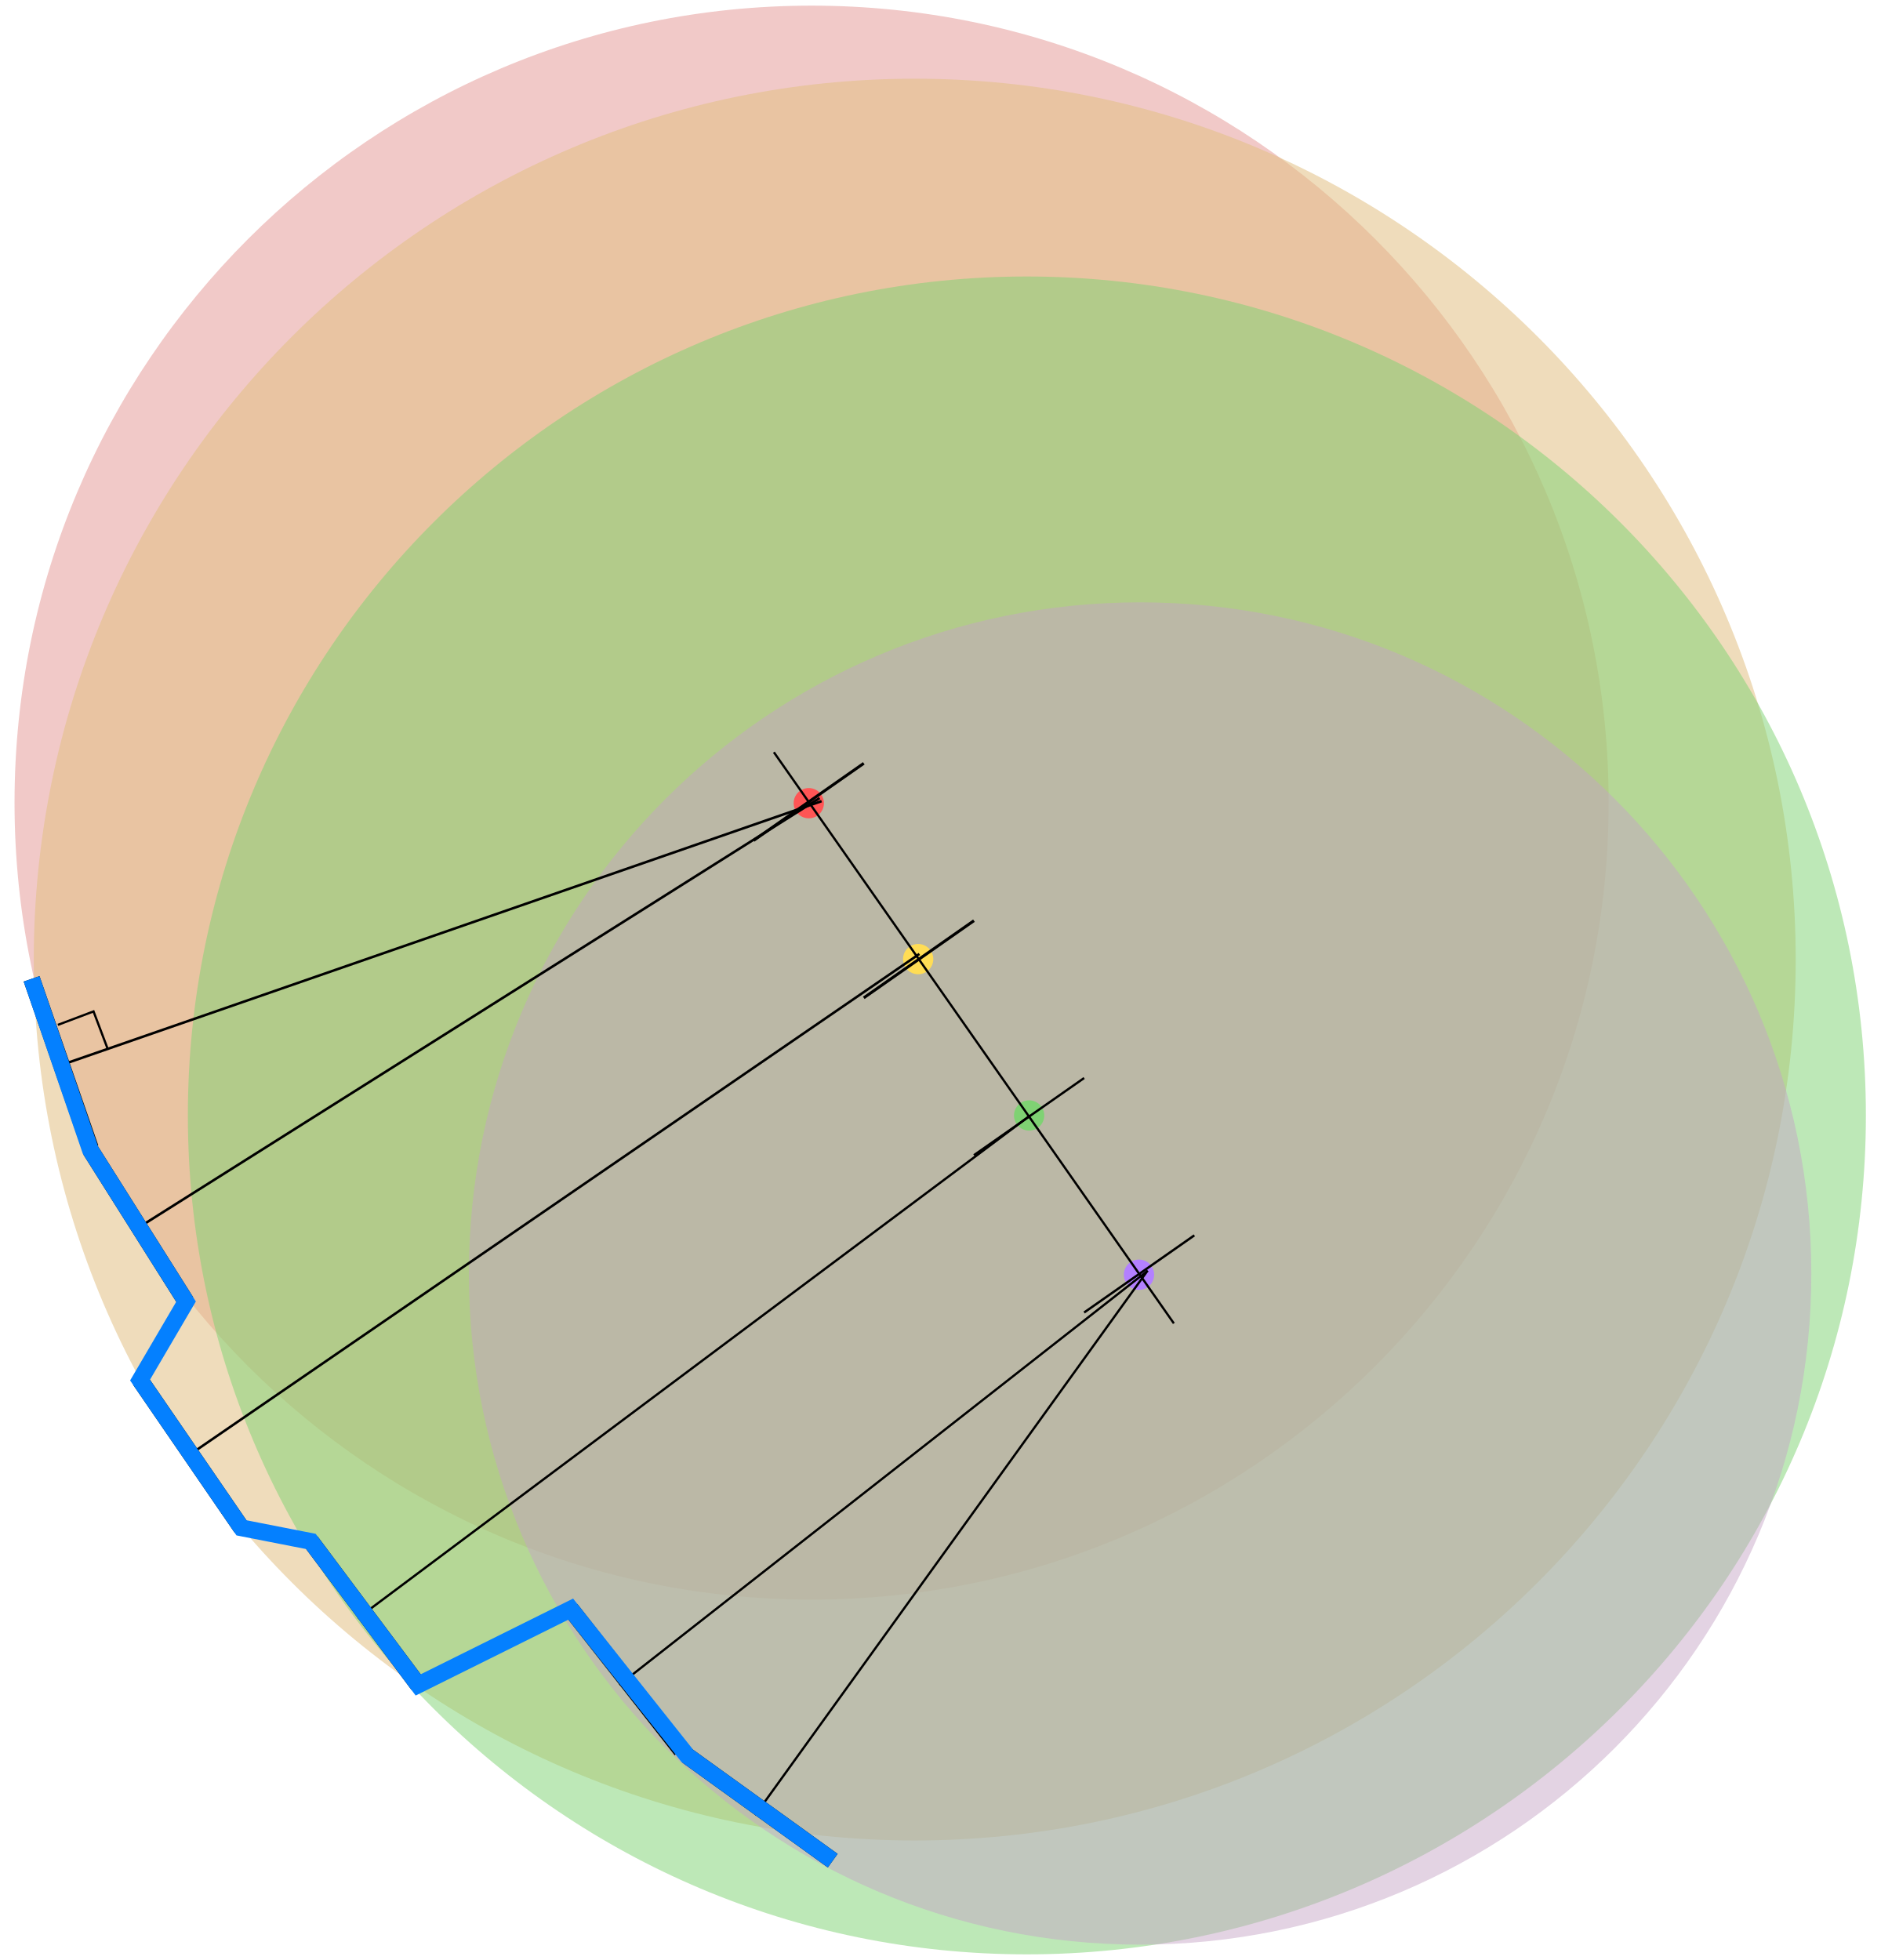
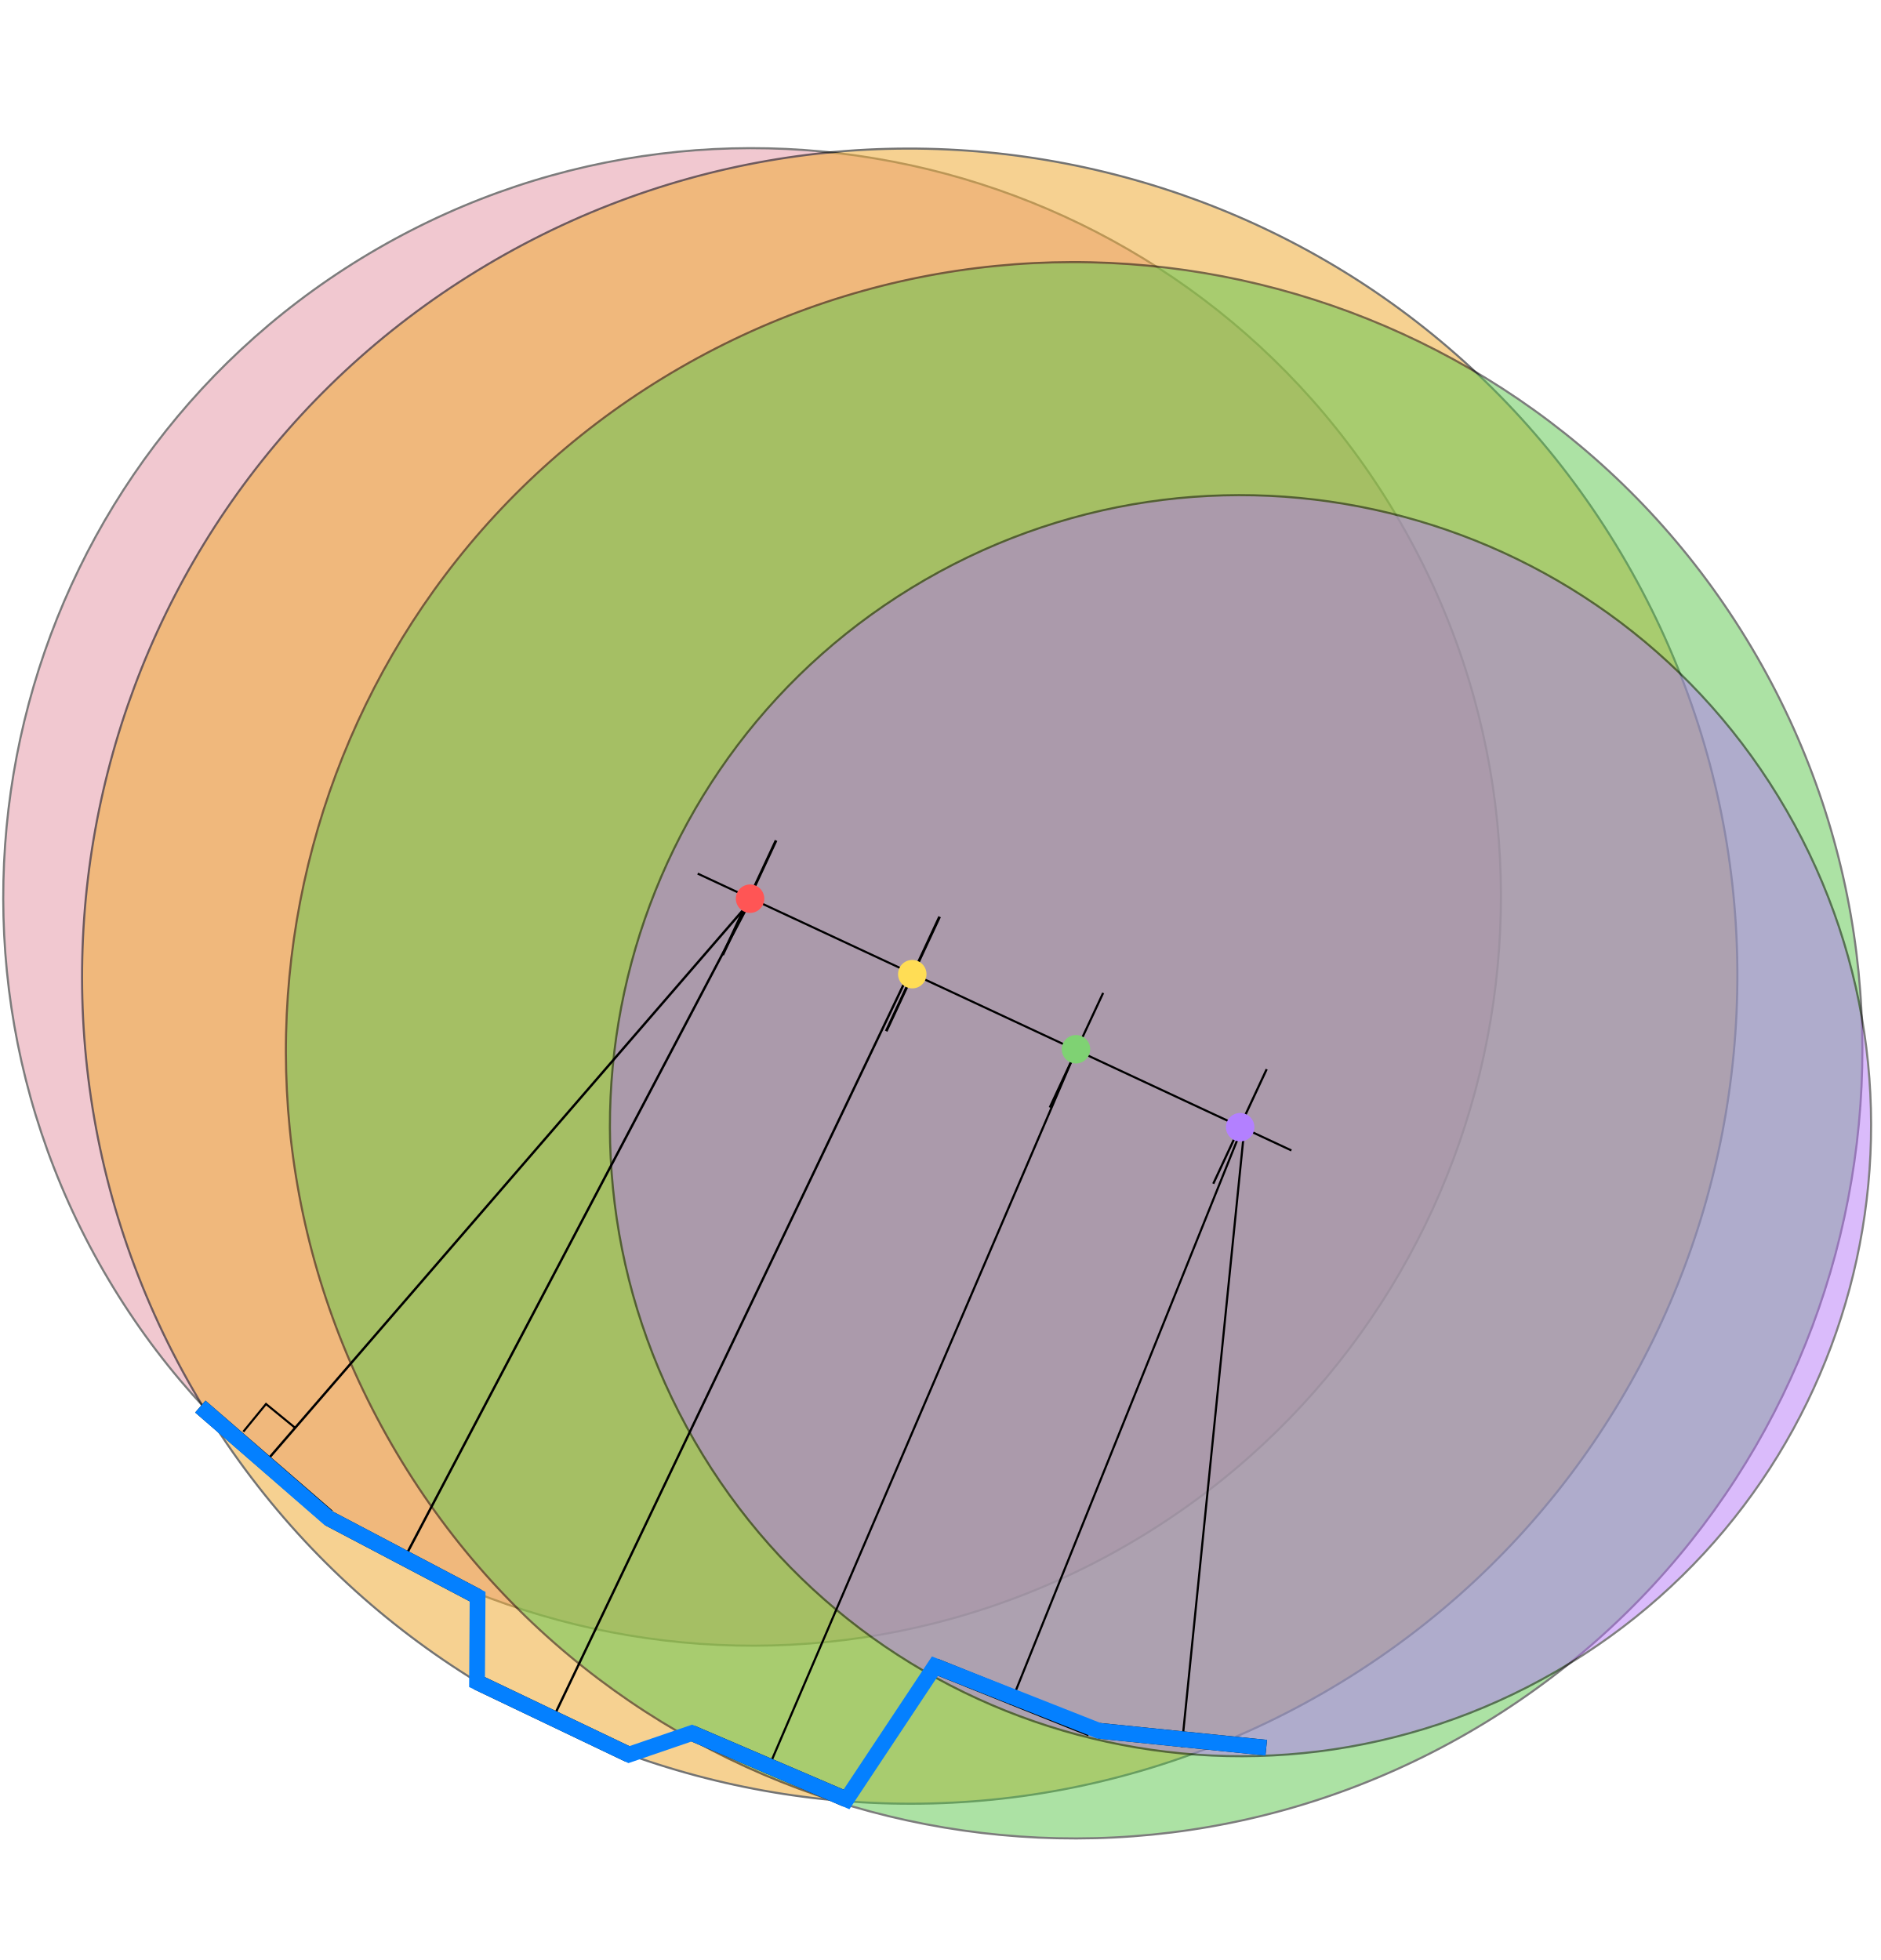
<svg xmlns="http://www.w3.org/2000/svg" width="165mm" height="172mm" viewBox="0 0 165 172" version="1.1" id="svg8">
  <defs id="defs2" />
  <g id="layer1" transform="translate(0,-125)">
-     <g id="g4803" transform="matrix(0.7362055,0,0,0.7362055,21.6299,130.4558)">
-       <circle r="95" cy="88.262" cx="67.352" id="path4597" style="opacity:0.512;fill:#e18e8b;fill-opacity:0.933;stroke:none;stroke-width:0.265;stroke-miterlimit:4;stroke-dasharray:none;stroke-opacity:1" />
-       <circle r="105" cy="106.971" cx="79.646" id="path4599" style="opacity:0.55;fill:#e1c083;fill-opacity:1;stroke:none;stroke-width:0.265;stroke-miterlimit:4;stroke-dasharray:none;stroke-opacity:1" />
-       <circle r="100" cy="125.547" cx="93.01" id="path4601" style="opacity:0.514;fill:#7fd273;fill-opacity:1;stroke:none;stroke-width:0.265;stroke-miterlimit:4;stroke-dasharray:none;stroke-opacity:1" />
-       <circle r="80" cy="144.389" cx="106.507" id="path4603" style="opacity:0.503;fill:#c4a3c5;fill-opacity:0.961;stroke:none;stroke-width:0.265;stroke-miterlimit:4;stroke-dasharray:none;stroke-opacity:1" />
-       <circle r="1.804" cy="88.329" cx="67.018" id="path4609" style="opacity:1;fill:#ff5555;fill-opacity:1;stroke:none;stroke-width:0.265;stroke-miterlimit:4;stroke-dasharray:none;stroke-opacity:1" />
-       <circle r="1.804" cy="106.915" cx="80.053" id="path4609-3" style="opacity:1;fill:#ffdd55;fill-opacity:1;stroke:none;stroke-width:0.265;stroke-miterlimit:4;stroke-dasharray:none;stroke-opacity:1" />
-       <circle r="1.804" cy="125.552" cx="93.277" id="path4609-6" style="opacity:1;fill:#7fd273;fill-opacity:1;stroke:none;stroke-width:0.265;stroke-miterlimit:4;stroke-dasharray:none;stroke-opacity:1" />
-       <circle r="1.804" cy="144.533" cx="106.373" id="path4609-6-9" style="opacity:1;fill:#b380ff;fill-opacity:1;stroke:none;stroke-width:0.265;stroke-miterlimit:4;stroke-dasharray:none;stroke-opacity:1" />
-       <g transform="rotate(55,126.7796,114.8124)" id="g4595">
-         <path style="fill:none;stroke:#000000;stroke-width:0.265px;stroke-linecap:butt;stroke-linejoin:miter;stroke-opacity:1" d="M 63.44,148.5 H 146.56" id="path4518" />
-         <g id="g4587" transform="translate(40.25679)">
-           <path id="path4520-8" d="m 30.417,140.482 v 16.036" style="fill:none;stroke:#000000;stroke-width:0.347px;stroke-linecap:butt;stroke-linejoin:miter;stroke-opacity:1" />
-           <path id="path4520-6" d="m 53.313,140.482 v 16.036" style="fill:none;stroke:#000000;stroke-width:0.347px;stroke-linecap:butt;stroke-linejoin:miter;stroke-opacity:1" />
-           <path id="path4520-0" d="m 76.208,140.482 v 16.036" style="fill:none;stroke:#000000;stroke-width:0.272px;stroke-linecap:butt;stroke-linejoin:miter;stroke-opacity:1" />
-           <path id="path4520-4" d="m 99.104,140.482 v 16.036" style="fill:none;stroke:#000000;stroke-width:0.278px;stroke-linecap:butt;stroke-linejoin:miter;stroke-opacity:1" />
-         </g>
+     <circle style="opacity:0.512;fill:#e18b9c;fill-opacity:0.933;stroke:#000000;stroke-width:0.183;stroke-miterlimit:4;stroke-dasharray:none;stroke-opacity:1" id="path4597" cx="-44.703" cy="209.414" r="65.697" transform="rotate(-30)" />
+     <circle style="opacity:0.55;fill:#eeac37;fill-opacity:1;stroke:#000000;stroke-width:0.183;stroke-miterlimit:4;stroke-dasharray:none;stroke-opacity:1" id="path4599" cx="-36.201" cy="222.352" r="72.612" transform="rotate(-30)" />
+     <circle style="opacity:0.514;fill:#5dc64e;fill-opacity:1;stroke:#000000;stroke-width:0.183;stroke-miterlimit:4;stroke-dasharray:none;stroke-opacity:1" id="path4601" cx="-26.959" cy="235.198" r="69.154" transform="rotate(-30)" />
+     <circle style="opacity:0.503;fill:#b271f7;fill-opacity:0.961;stroke:#000000;stroke-width:0.183;stroke-miterlimit:4;stroke-dasharray:none;stroke-opacity:1" id="path4603" cx="-17.625" cy="248.228" r="55.324" transform="rotate(-30)" />
+     <g id="g4672" transform="matrix(0.2981236,-0.6239845,0.6239845,0.2981236,-38.2529,219.1984)">
+       <path id="path4651-2" d="m -19.749,137.822 v 21.356" style="fill:none;stroke:#000000;stroke-width:2;stroke-linecap:butt;stroke-linejoin:miter;stroke-miterlimit:4;stroke-dasharray:none;stroke-opacity:1" />
+       <path id="path4668" d="m -19.419,148.5 h 105" style="fill:none;stroke:#000000;stroke-width:0.294px;stroke-linecap:butt;stroke-linejoin:miter;stroke-opacity:1" />
+     </g>
+     <g id="g4693" transform="matrix(0.322119,-0.6119426,0.6119426,0.322119,2.953043,151.1177)">
+       <path id="path4651-5" d="m -119.629,105.272 v 21.356" style="fill:none;stroke:#000000;stroke-width:2;stroke-linecap:butt;stroke-linejoin:miter;stroke-miterlimit:4;stroke-dasharray:none;stroke-opacity:1" />
+       <path id="path4689" d="m -118.732,116.138 h 95" style="fill:none;stroke:#000000;stroke-width:0.3px;stroke-linecap:butt;stroke-linejoin:miter;stroke-opacity:1" />
+     </g>
+     <g id="g4693-7" transform="matrix(0.452408,-0.5230309,0.5230309,0.452408,16.63779,138.237)">
+       <path id="path4651-5-4" d="m -119.629,105.272 v 21.356" style="fill:none;stroke:#000000;stroke-width:2;stroke-linecap:butt;stroke-linejoin:miter;stroke-miterlimit:4;stroke-dasharray:none;stroke-opacity:1" />
+       <path id="path4689-9" d="m -118.732,116.138 h 95" style="fill:none;stroke:#000000;stroke-width:0.3px;stroke-linecap:butt;stroke-linejoin:miter;stroke-opacity:1" />
+     </g>
+     <g id="g4735" transform="matrix(0.2725405,-0.6355753,0.6355753,0.2725405,14.09816,150.3072)">
+       <path id="path4651-9" d="m -141.93,134.187 v 21.356" style="fill:none;stroke:#000000;stroke-width:2;stroke-linecap:butt;stroke-linejoin:miter;stroke-miterlimit:4;stroke-dasharray:none;stroke-opacity:1" />
+       <path id="path4731" d="m -142.93,144.865 h 100" style="fill:none;stroke:#000000;stroke-width:0.272px;stroke-linecap:butt;stroke-linejoin:miter;stroke-opacity:1" />
+     </g>
+     <g id="g4741" transform="matrix(0.2580148,-0.6416095,0.6416095,0.2580148,52.11425,164.5132)">
+       <path id="path4651" d="m -127,97.712 v 21.356" style="fill:none;stroke:#000000;stroke-width:2;stroke-linecap:butt;stroke-linejoin:miter;stroke-miterlimit:4;stroke-dasharray:none;stroke-opacity:1" />
+       <path id="path4737" d="m -128,108.39 h 80" style="fill:none;stroke:#000000;stroke-width:0.268px;stroke-linecap:butt;stroke-linejoin:miter;stroke-opacity:1" />
+     </g>
+     <g id="g4741-4" transform="matrix(0.06966489,-0.688027,0.688027,0.06966489,38.03455,182.6954)">
+       <path id="path4651-59" d="m -127,97.712 v 21.356" style="fill:none;stroke:#000000;stroke-width:2;stroke-linecap:butt;stroke-linejoin:miter;stroke-miterlimit:4;stroke-dasharray:none;stroke-opacity:1" />
+       <path id="path4737-3" d="m -128,108.39 h 80" style="fill:none;stroke:#000000;stroke-width:0.268px;stroke-linecap:butt;stroke-linejoin:miter;stroke-opacity:1" />
+     </g>
+     <path style="fill:none;stroke:#0480ff;stroke-width:1.383;stroke-linecap:butt;stroke-linejoin:miter;stroke-miterlimit:4;stroke-dasharray:none;stroke-opacity:1" d="m 17.577,248.433 11.262,9.801 13.068,6.879 -0.048,7.497 13.326,6.367 5.518,-1.89 13.573,5.82 7.764,-11.697 14.376,5.673 14.693,1.488" id="path4764" />
+     <path style="fill:none;stroke:#000000;stroke-width:0.183px;stroke-linecap:butt;stroke-linejoin:miter;stroke-opacity:1" d="m 25.916,250.315 -2.574,-2.108 -1.99,2.431" id="path4766" />
+     <g id="g4595" transform="matrix(0.6267525,0.2922595,-0.2922595,0.6267525,64.85991,90.04991)">
+       <path id="path4518" d="M 63.44,148.5 H 146.56" style="fill:none;stroke:#000000;stroke-width:0.265px;stroke-linecap:butt;stroke-linejoin:miter;stroke-opacity:1" />
+       <g transform="translate(40.25679)" id="g4587">
+         <path style="fill:none;stroke:#000000;stroke-width:0.347px;stroke-linecap:butt;stroke-linejoin:miter;stroke-opacity:1" d="m 30.417,140.482 v 16.036" id="path4520-8" />
+         <path style="fill:none;stroke:#000000;stroke-width:0.347px;stroke-linecap:butt;stroke-linejoin:miter;stroke-opacity:1" d="m 53.313,140.482 v 16.036" id="path4520-6" />
+         <path style="fill:none;stroke:#000000;stroke-width:0.272px;stroke-linecap:butt;stroke-linejoin:miter;stroke-opacity:1" d="m 76.208,140.482 v 16.036" id="path4520-0" />
+         <path style="fill:none;stroke:#000000;stroke-width:0.278px;stroke-linecap:butt;stroke-linejoin:miter;stroke-opacity:1" d="m 99.104,140.482 v 16.036" id="path4520-4" />
      </g>
-       <g transform="rotate(-34.46274,14.8541,136.0769)" id="g4672">
-         <path style="fill:none;stroke:#000000;stroke-width:2;stroke-linecap:butt;stroke-linejoin:miter;stroke-miterlimit:4;stroke-dasharray:none;stroke-opacity:1" d="m -19.749,137.822 v 21.356" id="path4651-2" />
-         <path style="fill:none;stroke:#000000;stroke-width:0.294px;stroke-linecap:butt;stroke-linejoin:miter;stroke-opacity:1" d="m -19.419,148.5 h 105" id="path4668" />
-       </g>
-       <g transform="rotate(-32.23824,-26.88411,-57.31777)" id="g4693">
-         <path style="fill:none;stroke:#000000;stroke-width:2;stroke-linecap:butt;stroke-linejoin:miter;stroke-miterlimit:4;stroke-dasharray:none;stroke-opacity:1" d="m -119.629,105.272 v 21.356" id="path4651-5" />
-         <path style="fill:none;stroke:#000000;stroke-width:0.3px;stroke-linecap:butt;stroke-linejoin:miter;stroke-opacity:1" d="m -118.732,116.138 h 95" id="path4689" />
-       </g>
-       <g transform="rotate(-19.14105,-60.78384,-171.5247)" id="g4693-7">
-         <path style="fill:none;stroke:#000000;stroke-width:2;stroke-linecap:butt;stroke-linejoin:miter;stroke-miterlimit:4;stroke-dasharray:none;stroke-opacity:1" d="m -119.629,105.272 v 21.356" id="path4651-5-4" />
-         <path style="fill:none;stroke:#000000;stroke-width:0.3px;stroke-linecap:butt;stroke-linejoin:miter;stroke-opacity:1" d="m -118.732,116.138 h 95" id="path4689-9" />
-       </g>
-       <g transform="rotate(-36.7899,-3.770622,-69.67173)" id="g4735">
-         <path style="fill:none;stroke:#000000;stroke-width:2;stroke-linecap:butt;stroke-linejoin:miter;stroke-miterlimit:4;stroke-dasharray:none;stroke-opacity:1" d="m -141.93,134.187 v 21.356" id="path4651-9" />
-         <path style="fill:none;stroke:#000000;stroke-width:0.272px;stroke-linecap:butt;stroke-linejoin:miter;stroke-opacity:1" d="m -142.93,144.865 h 100" id="path4731" />
-       </g>
-       <g transform="rotate(-38.09312,81.36172,-98.84484)" id="g4741">
-         <path style="fill:none;stroke:#000000;stroke-width:2;stroke-linecap:butt;stroke-linejoin:miter;stroke-miterlimit:4;stroke-dasharray:none;stroke-opacity:1" d="m -127,97.712 v 21.356" id="path4651" />
-         <path style="fill:none;stroke:#000000;stroke-width:0.268px;stroke-linecap:butt;stroke-linejoin:miter;stroke-opacity:1" d="m -128,108.39 h 80" id="path4737" />
-       </g>
-       <g transform="rotate(-54.21833,64.52615,-25.55902)" id="g4741-4">
-         <path style="fill:none;stroke:#000000;stroke-width:2;stroke-linecap:butt;stroke-linejoin:miter;stroke-miterlimit:4;stroke-dasharray:none;stroke-opacity:1" d="m -127,97.712 v 21.356" id="path4651-59" />
-         <path style="fill:none;stroke:#000000;stroke-width:0.268px;stroke-linecap:butt;stroke-linejoin:miter;stroke-opacity:1" d="m -128,108.39 h 80" id="path4737-3" />
-       </g>
-       <path id="path4764" d="m -25.616,109.264 7.016,20.417 11.392,18.063 -5.481,9.353 12.085,17.608 8.278,1.622 12.79,17.102 18.18,-9.035 13.902,17.499 17.325,12.487" style="fill:none;stroke:#0480ff;stroke-width:2;stroke-linecap:butt;stroke-linejoin:miter;stroke-miterlimit:4;stroke-dasharray:none;stroke-opacity:1" />
-       <path id="path4766" d="m -16.533,117.65 -1.7,-4.501 -4.25,1.605" style="fill:none;stroke:#000000;stroke-width:0.265px;stroke-linecap:butt;stroke-linejoin:miter;stroke-opacity:1" />
    </g>
+     <circle style="opacity:1;fill:#ff5555;fill-opacity:1;stroke:none;stroke-width:0.183;stroke-miterlimit:4;stroke-dasharray:none;stroke-opacity:1" id="path4609" cx="-44.934" cy="209.46" r="1.248" transform="rotate(-30)" />
+     <circle style="opacity:1;fill:#ffdd55;fill-opacity:1;stroke:none;stroke-width:0.183;stroke-miterlimit:4;stroke-dasharray:none;stroke-opacity:1" id="path4609-3" cx="-35.92" cy="222.313" r="1.248" transform="rotate(-30)" />
+     <circle style="opacity:1;fill:#7fd273;fill-opacity:1;stroke:none;stroke-width:0.183;stroke-miterlimit:4;stroke-dasharray:none;stroke-opacity:1" id="path4609-6" cx="-26.774" cy="235.201" r="1.248" transform="rotate(-30)" />
+     <circle style="opacity:1;fill:#b380ff;fill-opacity:1;stroke:none;stroke-width:0.183;stroke-miterlimit:4;stroke-dasharray:none;stroke-opacity:1" id="path4609-6-9" cx="-17.718" cy="248.328" r="1.248" transform="rotate(-30)" />
  </g>
</svg>
